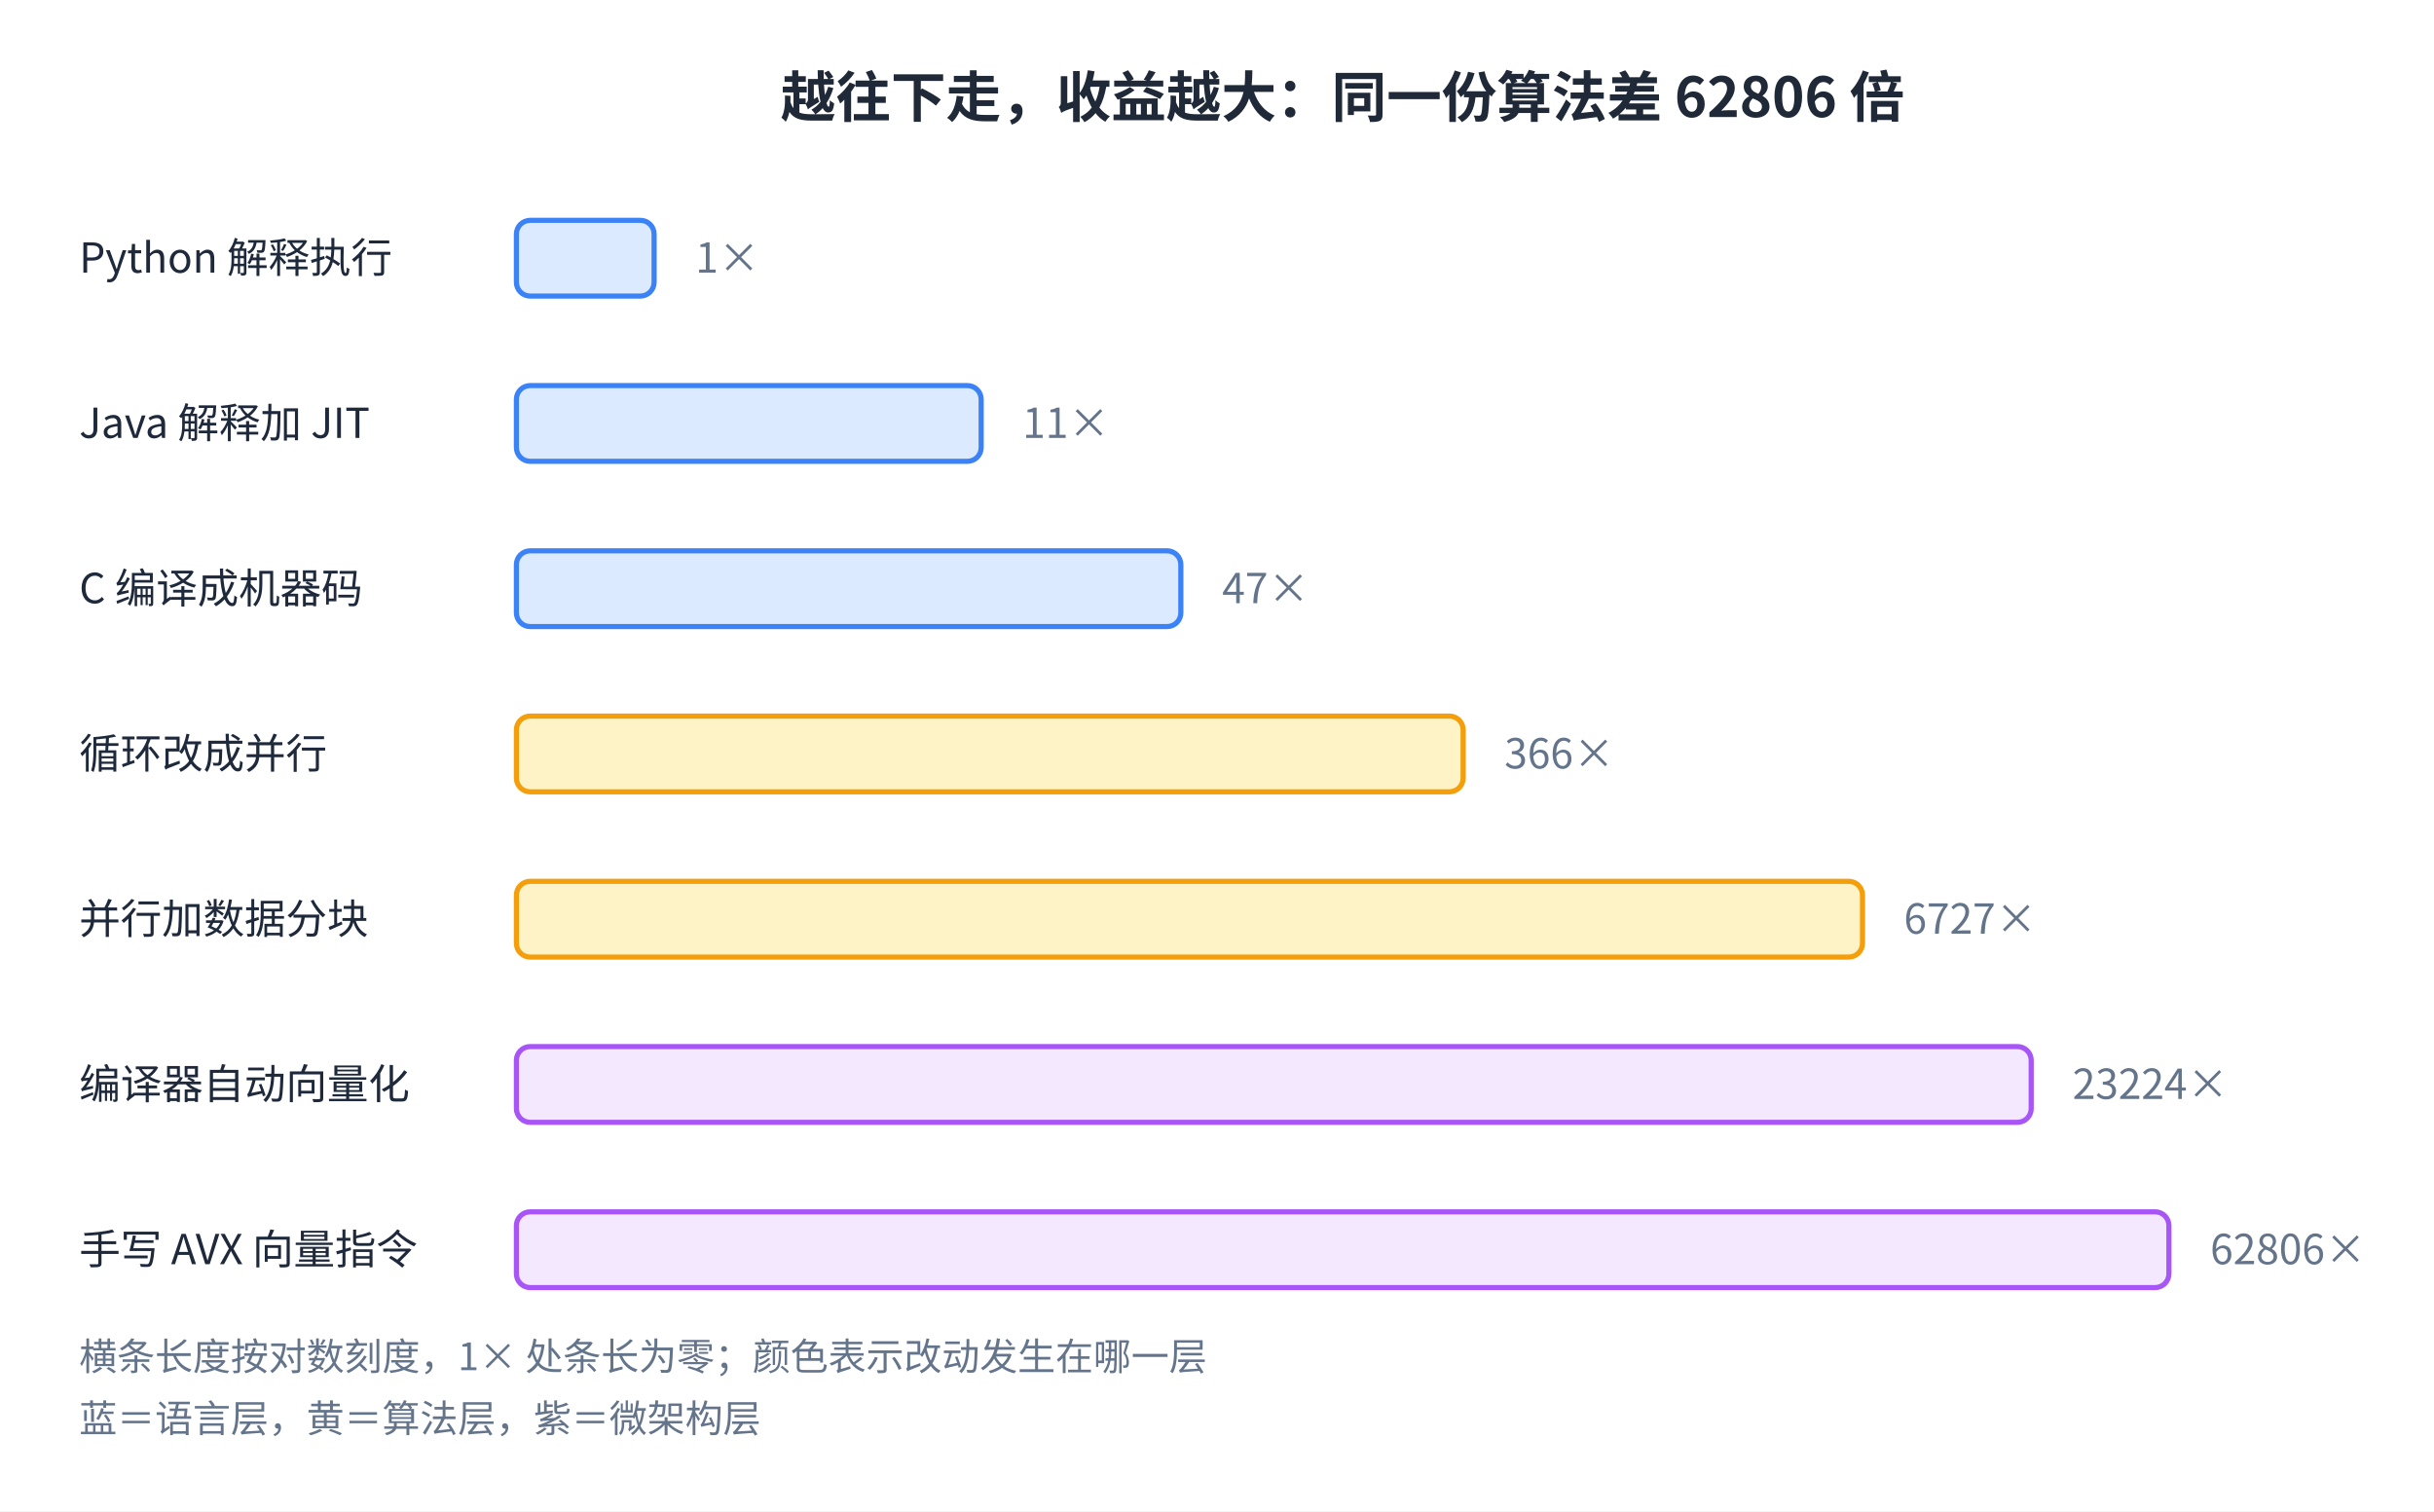
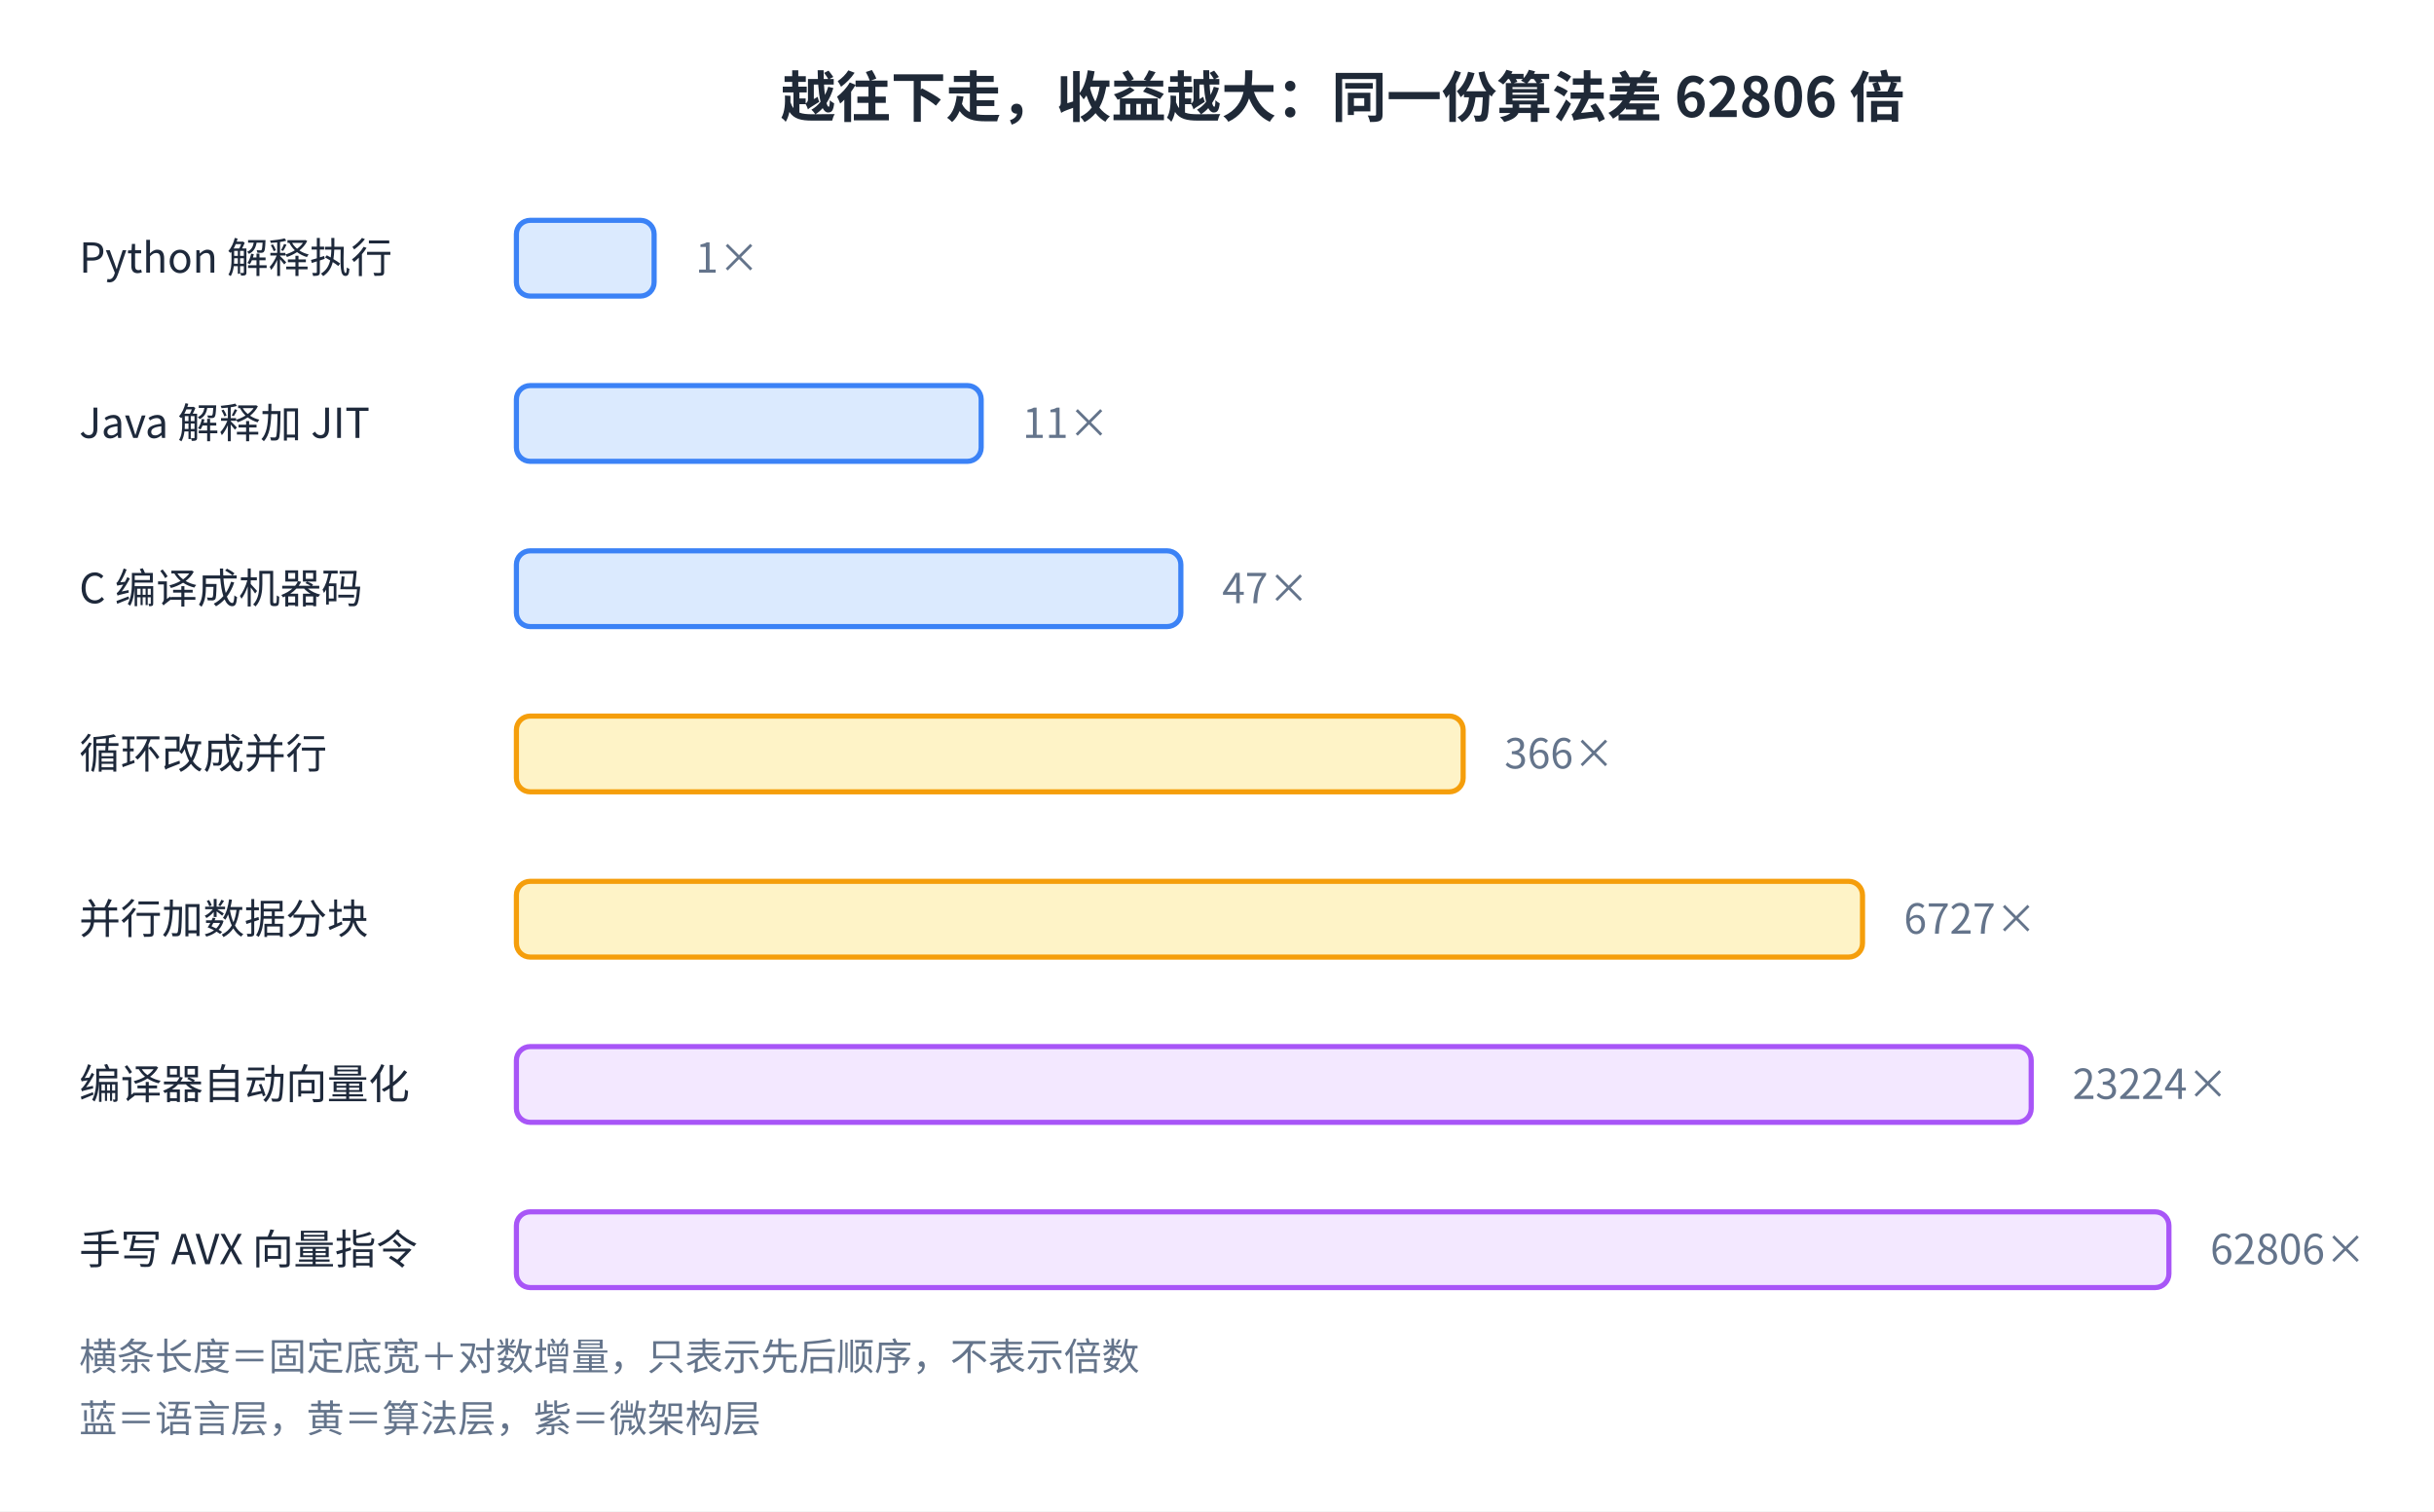
<svg xmlns="http://www.w3.org/2000/svg" viewBox="0 0 707 439" width="707" height="439" role="img" aria-labelledby="fig-l1-3-title fig-l1-3-desc">
  <defs>
    <style>
      text { font-family: 'PingFang SC', 'Microsoft YaHei', 'Noto Sans CJK SC', system-ui, sans-serif; }
    </style>
  </defs>
  <rect x="0" y="0" width="707" height="439" fill="#ffffff" />
  <text x="390" y="34" font-size="16" font-weight="600" fill="#1f2937" text-anchor="middle">越往下走，收益越大：同一份算法差 62806 倍</text>
  <text x="23" y="79.2" font-size="12" fill="#1e293b" text-anchor="start">Python 解释执行</text>
  <rect x="150" y="64" width="40" height="22" rx="4" fill="#dbeafe" stroke="#3b82f6" stroke-width="1.5" />
  <text x="202" y="79.2" font-size="12" fill="#64748b" text-anchor="start">1×</text>
  <text x="23" y="127.2" font-size="12" fill="#1e293b" text-anchor="start">Java 解释加 JIT</text>
  <rect x="150" y="112" width="135" height="22" rx="4" fill="#dbeafe" stroke="#3b82f6" stroke-width="1.5" />
  <text x="297" y="127.2" font-size="12" fill="#64748b" text-anchor="start">11×</text>
  <text x="23" y="175.2" font-size="12" fill="#1e293b" text-anchor="start">C 编译成机器码</text>
  <rect x="150" y="160" width="193" height="22" rx="4" fill="#dbeafe" stroke="#3b82f6" stroke-width="1.5" />
  <text x="355" y="175.2" font-size="12" fill="#64748b" text-anchor="start">47×</text>
  <text x="23" y="223.2" font-size="12" fill="#1e293b" text-anchor="start">循环改成并行</text>
  <rect x="150" y="208" width="275" height="22" rx="4" fill="#fef3c7" stroke="#f59e0b" stroke-width="1.5" />
  <text x="437" y="223.2" font-size="12" fill="#64748b" text-anchor="start">366×</text>
  <text x="23" y="271.2" font-size="12" fill="#1e293b" text-anchor="start">并行加数据分块</text>
  <rect x="150" y="256" width="391" height="22" rx="4" fill="#fef3c7" stroke="#f59e0b" stroke-width="1.5" />
  <text x="553" y="271.2" font-size="12" fill="#64748b" text-anchor="start">6727×</text>
  <text x="23" y="319.2" font-size="12" fill="#1e293b" text-anchor="start">编译器自动向量化</text>
  <rect x="150" y="304" width="440" height="22" rx="4" fill="#f3e8ff" stroke="#a855f7" stroke-width="1.5" />
  <text x="602" y="319.2" font-size="12" fill="#64748b" text-anchor="start">23224×</text>
  <text x="23" y="367.2" font-size="12" fill="#1e293b" text-anchor="start">手写 AVX 向量指令</text>
  <rect x="150" y="352" width="480" height="22" rx="4" fill="#f3e8ff" stroke="#a855f7" stroke-width="1.5" />
  <text x="642" y="367.2" font-size="12" fill="#64748b" text-anchor="start">62806×</text>
-   <text x="23" y="398" font-size="11" fill="#64748b" text-anchor="start">横条长度按对数刻度，1× 处条长为零；颜色表示改动发生在哪一层</text>
+   <text x="23" y="398" font-size="11" fill="#64748b" text-anchor="start">横条长度＝固定底宽＋对数增量，只表示先后顺序，不表示倍数</text>
  <text x="23" y="416" font-size="11" fill="#64748b" text-anchor="start">蓝＝语言层，黄＝算法层，紫＝微架构层</text>
</svg>
